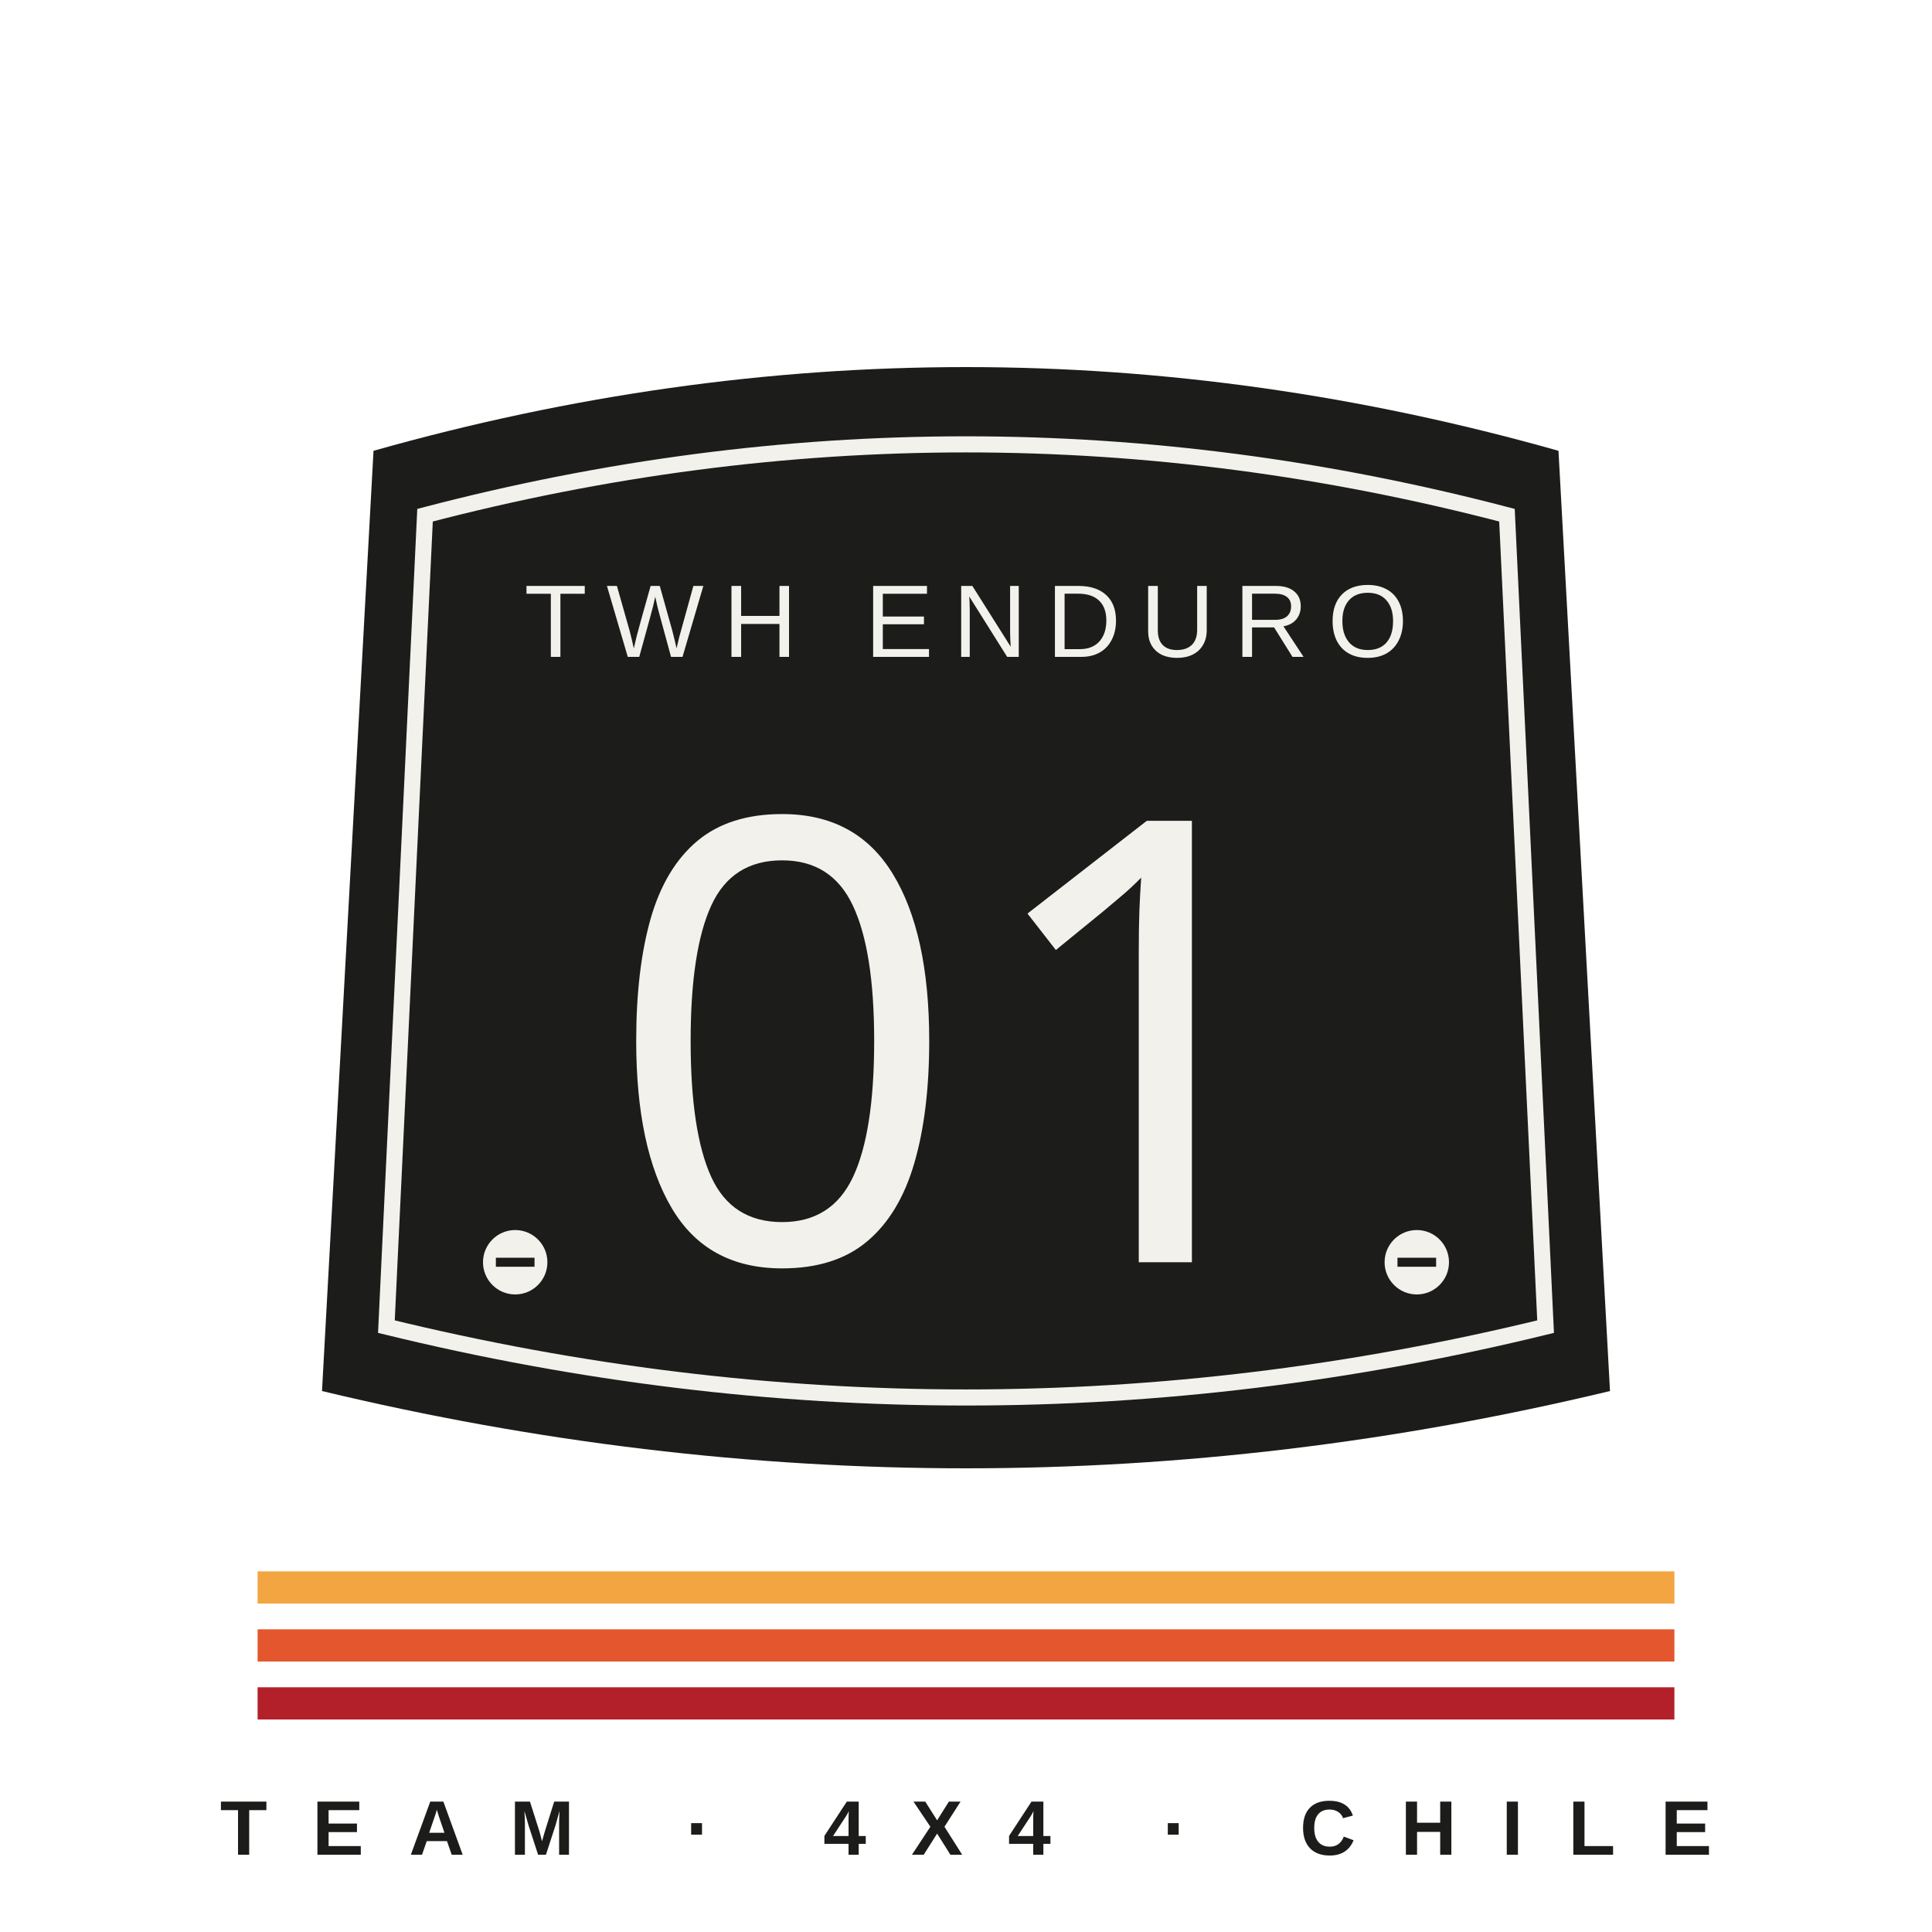
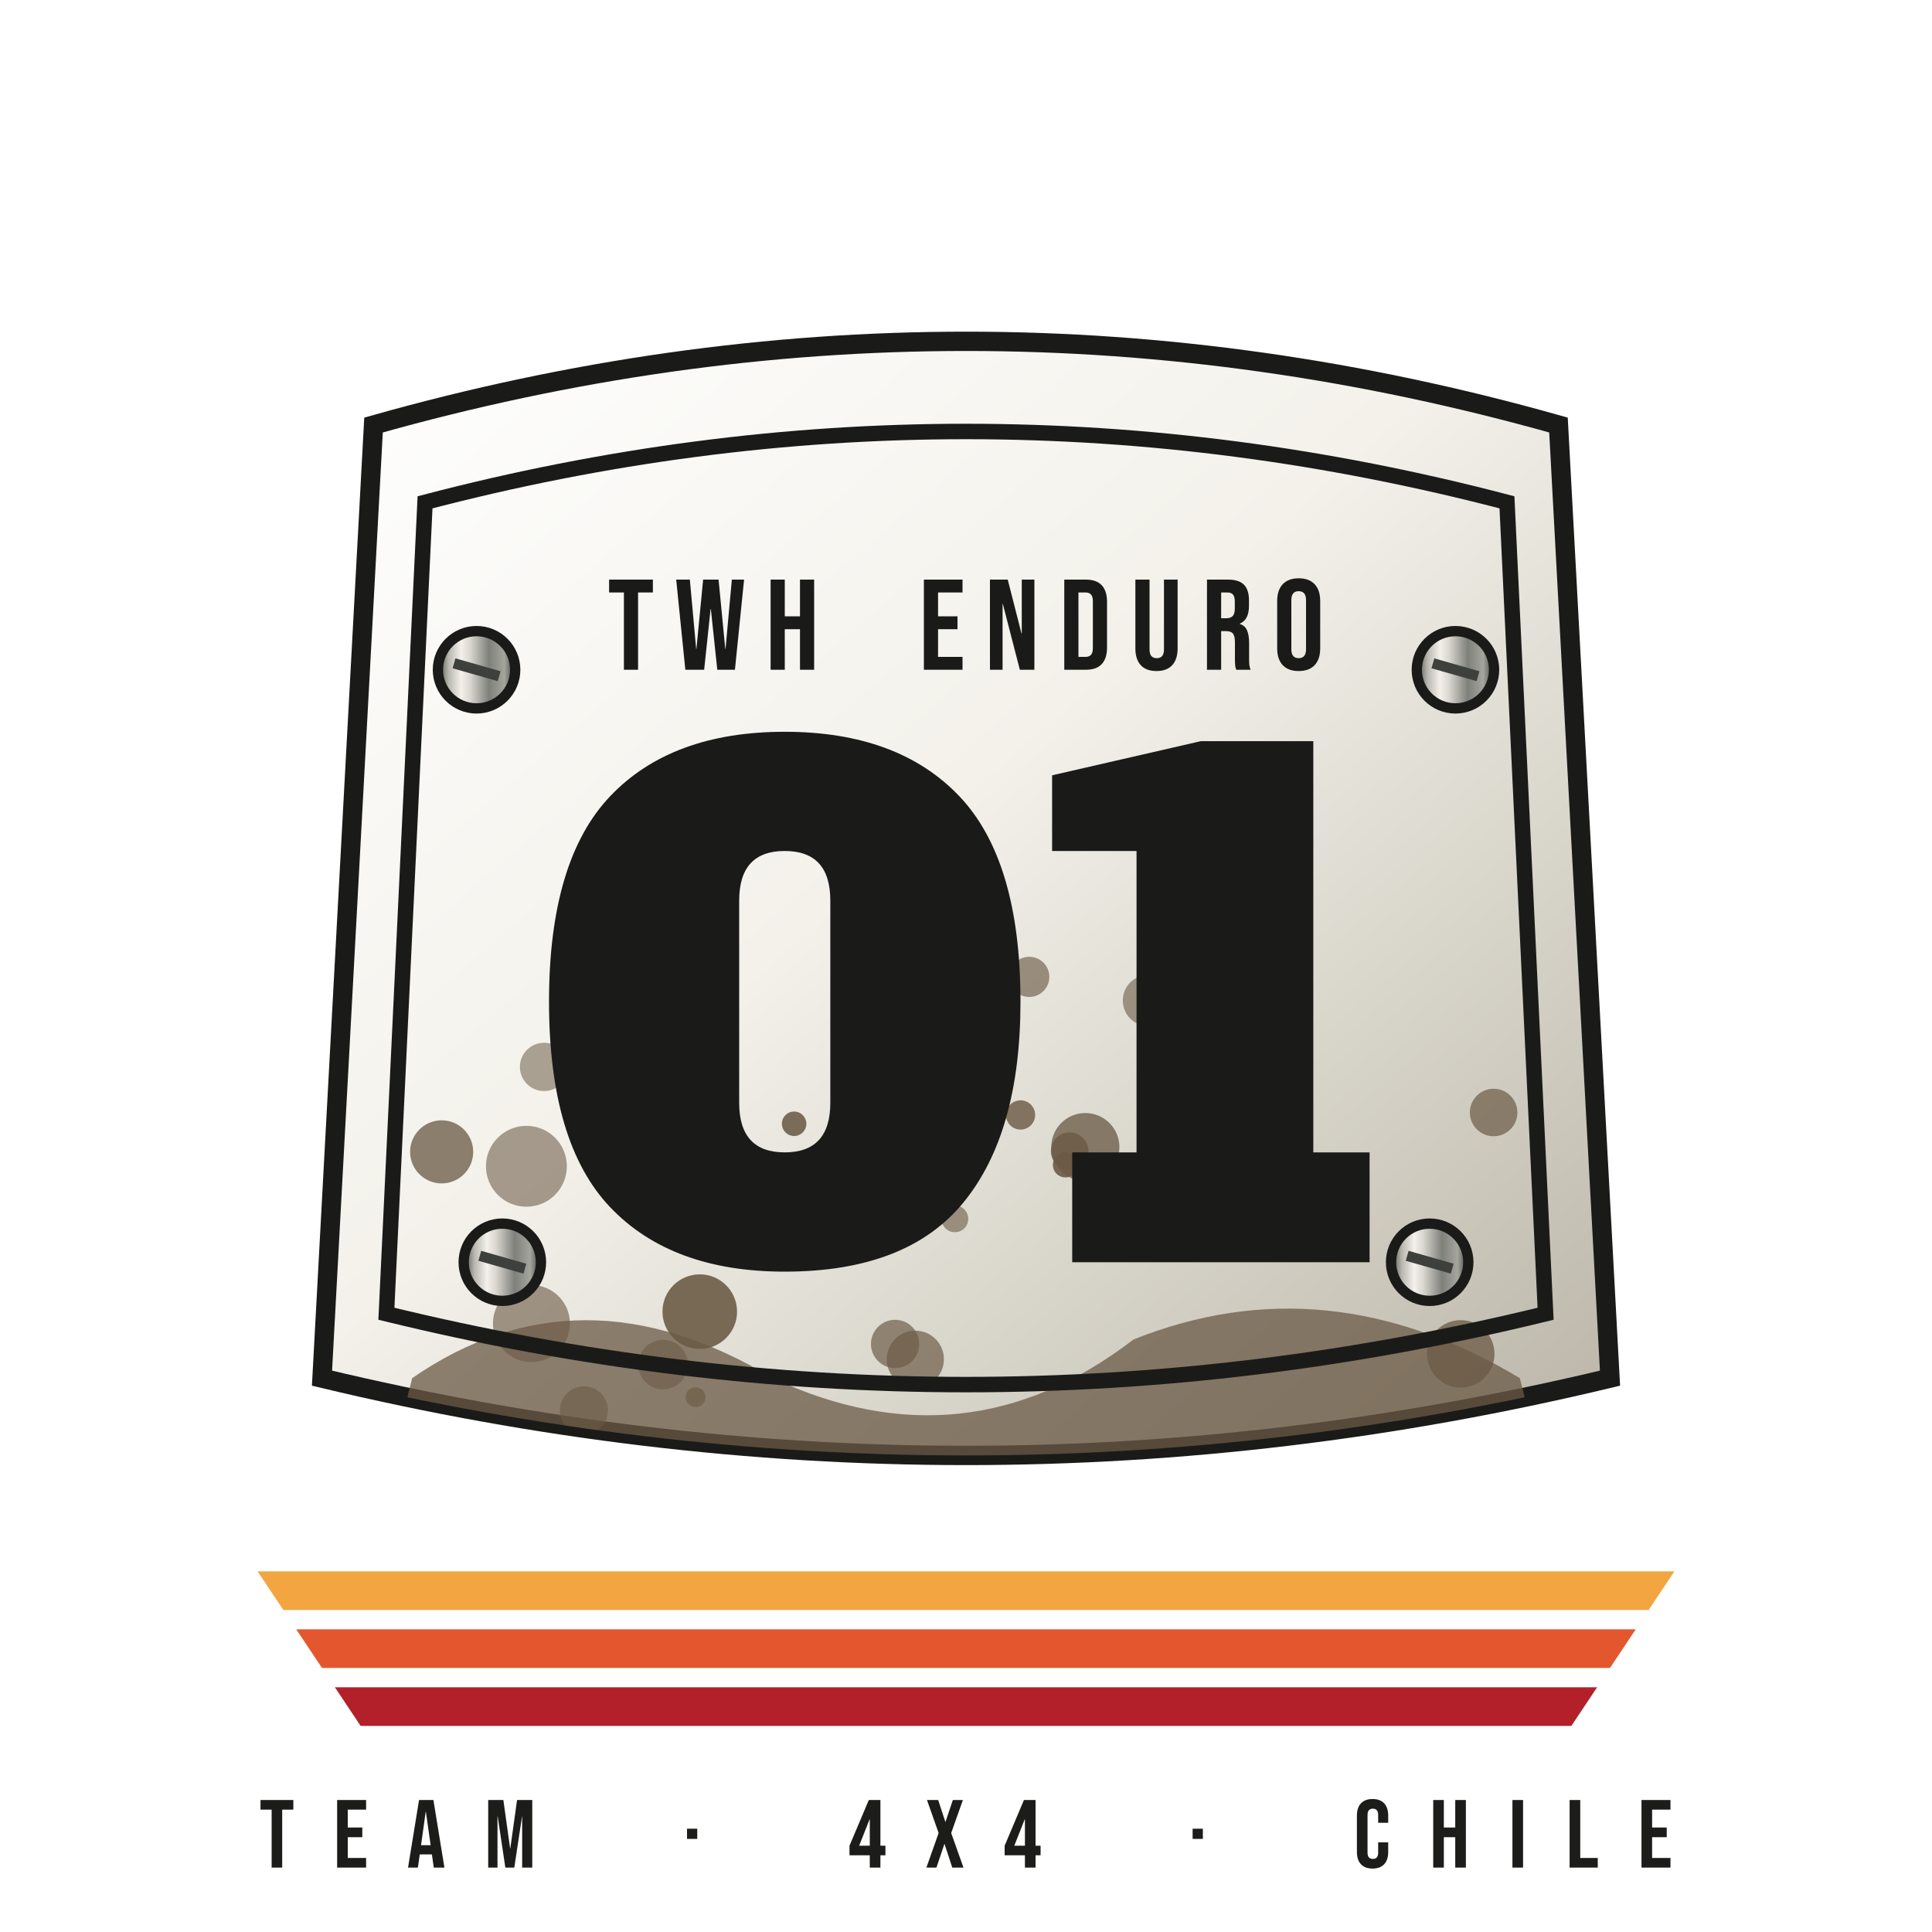
<svg xmlns="http://www.w3.org/2000/svg" width="1000" height="1000" viewBox="0 0 300 300">
-   <path d="M58 70 Q150 44 242 70 L250 216 Q150 240 50 216 Z" fill="#1C1D1A" />
-   <path d="M66 80 Q150 58 234 80 L240 206 Q150 228 60 206 Z" fill="none" stroke="#F2F1EC" stroke-width="2.5" />
-   <circle cx="80" cy="196" r="5" fill="#F2F1EC" />
-   <path d="M77 196 H83" stroke="#1C1D1A" stroke-width="1.4" />
-   <circle cx="220" cy="196" r="5" fill="#F2F1EC" />
-   <path d="M217 196 H223" stroke="#1C1D1A" stroke-width="1.4" />
-   <text x="150" y="102" font-family="'Arial Black', 'Segoe UI Black', Arial, sans-serif" font-size="16" fill="#F2F1EC" text-anchor="middle" letter-spacing="3">TWH ENDURO</text>
-   <text x="150" y="196" font-family="Impact, Haettenschweiler, 'Arial Narrow', sans-serif" font-size="96" fill="#F2F1EC" text-anchor="middle" letter-spacing="2">01</text>
-   <rect x="40" y="244" width="220" height="5" fill="#F2A541" />
-   <rect x="40" y="253" width="220" height="5" fill="#E4572E" />
-   <rect x="40" y="262" width="220" height="5" fill="#B3202A" />
-   <text x="150" y="288" font-family="Bahnschrift, 'Arial Narrow', Arial, sans-serif" font-size="12" fill="#1C1D1A" text-anchor="middle" font-weight="700" style="font-stretch:condensed" letter-spacing="7">TEAM · 4X4 · CHILE</text>
+   <defs>
+     <linearGradient id="epP" x1="0" y1="0" x2="1" y2="1">
+       <stop offset="0" stop-color="#FFFFFF" />
+       <stop offset="0.45" stop-color="#F3F1EA" />
+       <stop offset="1" stop-color="#B9B4A6" />
+     </linearGradient>
+     <linearGradient id="epM" x1="0" y1="0" x2="1" y2="0">
+       <stop offset="0" stop-color="#4A4C48" />
+       <stop offset="0.14" stop-color="#B9B8B0" />
+       <stop offset="0.3" stop-color="#F3F1EA" />
+       <stop offset="0.42" stop-color="#D8D6CE" />
+       <stop offset="0.66" stop-color="#7E807A" />
+       <stop offset="0.86" stop-color="#A5A59E" />
+       <stop offset="1" stop-color="#3E403C" />
+     </linearGradient>
+     <clipPath id="epc">
+       <path d="M58 66 Q150 40 242 66 L250 214 Q150 238 50 214 Z" />
+     </clipPath>
+   </defs>
+   <path d="M58 66 Q150 40 242 66 L250 214 Q150 238 50 214 Z" fill="url(#epP)" stroke="#1A1B19" stroke-width="3" />
+   <g clip-path="url(#epc)">
+     <circle cx="148.27" cy="189.26" r="2.08" fill="#6B5A45" opacity="0.6" />
+     <circle cx="139.78" cy="185.45" r="1.89" fill="#6B5A45" opacity="0.85" />
+     <circle cx="166.1" cy="178.76" r="2.92" fill="#6B5A45" opacity="0.81" />
+     <circle cx="178.34" cy="155.36" r="3.99" fill="#6B5A45" opacity="0.59" />
+     <circle cx="180.95" cy="161.06" r="4.3" fill="#6B5A45" opacity="0.69" />
+     <circle cx="91.72" cy="153.51" r="6.2" fill="#6B5A45" opacity="0.89" />
+     <circle cx="81.74" cy="181.1" r="6.28" fill="#6B5A45" opacity="0.58" />
+     <circle cx="135.46" cy="188.52" r="4.86" fill="#6B5A45" opacity="0.61" />
+     <circle cx="90.67" cy="218.99" r="3.73" fill="#6B5A45" opacity="0.59" />
+     <circle cx="158.47" cy="173.13" r="2.27" fill="#6B5A45" opacity="0.81" />
+     <circle cx="123.31" cy="174.5" r="1.9" fill="#6B5A45" opacity="0.87" />
+     <circle cx="102.96" cy="211.89" r="3.85" fill="#6B5A45" opacity="0.59" />
+     <circle cx="168.53" cy="178.12" r="5.29" fill="#6B5A45" opacity="0.76" />
+     <circle cx="84.48" cy="165.67" r="3.75" fill="#6B5A45" opacity="0.54" />
+     <circle cx="68.58" cy="178.86" r="4.9" fill="#6B5A45" opacity="0.76" />
+     <circle cx="231.93" cy="172.75" r="3.69" fill="#6B5A45" opacity="0.7" />
+     <circle cx="138.99" cy="208.69" r="3.75" fill="#6B5A45" opacity="0.68" />
+     <circle cx="107.53" cy="166.57" r="5.22" fill="#6B5A45" opacity="0.55" />
+     <circle cx="108.66" cy="203.67" r="5.79" fill="#6B5A45" opacity="0.89" />
+     <circle cx="226.83" cy="210.23" r="5.24" fill="#6B5A45" opacity="0.76" />
+     <circle cx="159.82" cy="151.69" r="3.12" fill="#6B5A45" opacity="0.64" />
+     <circle cx="98.73" cy="177.55" r="4.93" fill="#6B5A45" opacity="0.79" />
+     <circle cx="108.01" cy="216.95" r="1.54" fill="#6B5A45" opacity="0.64" />
+     <circle cx="165.44" cy="180.88" r="1.95" fill="#6B5A45" opacity="0.9" />
+     <circle cx="142.13" cy="211.06" r="4.44" fill="#6B5A45" opacity="0.69" />
+     <circle cx="82.52" cy="205.52" r="5.98" fill="#6B5A45" opacity="0.61" />
+     <path d="M64 214 Q90 196 120 214 Q150 228 176 208 Q206 196 236 214 L238 222 Q150 238 62 222 Z" fill="#6B5A45" opacity=".75" />
+   </g>
+   <path d="M66 78 Q150 56 234 78 L240 204 Q150 226 60 204 Z" fill="none" stroke="#1A1B19" stroke-width="2.4" />
+   <circle cx="74" cy="104" r="6" fill="url(#epM)" stroke="#1A1B19" stroke-width="1.6" />
+   <path d="M70.5 103 L77.5 105" stroke="#3E403C" stroke-width="1.6" />
+   <circle cx="226" cy="104" r="6" fill="url(#epM)" stroke="#1A1B19" stroke-width="1.6" />
+   <path d="M222.5 103 L229.5 105" stroke="#3E403C" stroke-width="1.6" />
+   <circle cx="78" cy="196" r="6" fill="url(#epM)" stroke="#1A1B19" stroke-width="1.6" />
+   <path d="M74.5 195 L81.5 197" stroke="#3E403C" stroke-width="1.6" />
+   <circle cx="222" cy="196" r="6" fill="url(#epM)" stroke="#1A1B19" stroke-width="1.6" />
+   <path d="M218.5 195 L225.5 197" stroke="#3E403C" stroke-width="1.6" />
+   <path transform="translate(150 104) translate(-55.66 0)" d="M2.54 0L2.54-12L0.24-12L0.24-14L7.04-14L7.04-12L4.74-12L4.74 0L2.54 0ZM12.08 0L10.66-14L12.78-14L13.76-3.24L13.80-3.24L14.84-14L17.24-14L18.28-3.24L18.32-3.24L19.30-14L21.20-14L19.78 0L17.04 0L16.04-9.44L16-9.44L15 0L12.08 0ZM25.32 0L25.32-14L27.52-14L27.52-8.30L29.88-8.30L29.88-14L32.08-14L32.08 0L29.88 0L29.88-6.30L27.52-6.30L27.52 0L25.32 0ZM49.12 0L49.12-14L55.12-14L55.12-12L51.32-12L51.32-8.30L54.34-8.30L54.34-6.30L51.32-6.30L51.32-2L55.12-2L55.12 0L49.12 0ZM59.38 0L59.38-14L62.14-14L64.28-5.62L64.32-5.62L64.32-14L66.28-14L66.28 0L64.02 0L61.38-10.22L61.34-10.22L61.34 0L59.38 0ZM70.92 0L70.92-14L74.28-14Q75.92-14 76.74-13.12Q77.56-12.24 77.56-10.54L77.56-10.54L77.56-3.46Q77.56-1.76 76.74-0.88Q75.92 0 74.28 0L74.28 0L70.92 0ZM73.12-2L74.24-2Q74.78-2 75.07-2.32Q75.36-2.64 75.36-3.36L75.36-3.36L75.36-10.64Q75.36-11.36 75.07-11.68Q74.78-12 74.24-12L74.24-12L73.12-12L73.12-2ZM85.24 0.20Q83.64 0.20 82.80-0.71Q81.96-1.62 81.96-3.32L81.96-3.32L81.96-14L84.16-14L84.16-3.16Q84.16-2.44 84.45-2.12Q84.74-1.80 85.28-1.80L85.28-1.80Q85.82-1.80 86.11-2.12Q86.40-2.44 86.40-3.16L86.40-3.16L86.40-14L88.52-14L88.52-3.32Q88.52-1.62 87.68-0.71Q86.84 0.20 85.24 0.20L85.24 0.20ZM93.08 0L93.08-14L96.34-14Q98.04-14 98.82-13.21Q99.60-12.42 99.60-10.78L99.60-10.78L99.60-9.92Q99.60-7.74 98.16-7.16L98.16-7.16L98.16-7.12Q98.96-6.88 99.29-6.14Q99.62-5.40 99.62-4.16L99.62-4.16L99.62-1.70Q99.62-1.10 99.66-0.73Q99.70-0.36 99.86 0L99.86 0L97.62 0Q97.50-0.34 97.46-0.64Q97.42-0.94 97.42-1.72L97.42-1.72L97.42-4.28Q97.42-5.24 97.11-5.62Q96.80-6 96.04-6L96.04-6L95.28-6L95.28 0L93.08 0ZM95.28-8L96.08-8Q96.74-8 97.07-8.34Q97.40-8.68 97.40-9.48L97.40-9.48L97.40-10.56Q97.40-11.32 97.13-11.66Q96.86-12 96.28-12L96.28-12L95.28-12L95.28-8ZM107.32 0.20Q105.70 0.20 104.84-0.72Q103.98-1.64 103.98-3.32L103.98-3.32L103.98-10.68Q103.98-12.36 104.84-13.28Q105.70-14.20 107.32-14.20L107.32-14.20Q108.94-14.20 109.80-13.28Q110.66-12.36 110.66-10.68L110.66-10.68L110.66-3.32Q110.66-1.64 109.80-0.72Q108.94 0.20 107.32 0.20L107.32 0.20ZM107.32-1.80Q108.46-1.80 108.46-3.18L108.46-3.18L108.46-10.82Q108.46-12.20 107.32-12.20L107.32-12.20Q106.18-12.20 106.18-10.82L106.18-10.82L106.18-3.18Q106.18-1.80 107.32-1.80L107.32-1.80Z" fill="#1A1B19" />
+   <path transform="translate(150 196) translate(-66.21 0)" d="M38.06 1.46Q20.49 1.46 10.97-8.53Q1.46-18.51 1.46-40.46L1.46-40.46Q1.46-62.40 10.97-72.38Q20.49-82.37 38.06-82.37L38.06-82.37Q55.64-82.37 65.16-72.38Q74.67-62.40 74.67-40.46L74.67-40.46Q74.67-20.18 65.88-9.36Q57.10 1.46 38.06 1.46L38.06 1.46ZM38.06-17.06Q45.14-17.06 45.14-24.75L45.14-24.75L45.14-56.16Q45.14-63.86 38.06-63.86L38.06-63.86Q30.99-63.86 30.99-56.16L30.99-56.16L30.99-24.75Q30.99-17.06 38.06-17.06L38.06-17.06ZM128.88 0L82.70 0L82.70-17.06L92.69-17.06L92.69-63.86L79.58-63.86L79.58-75.61L102.67-80.91L120.14-80.91L120.14-17.06L128.88-17.06L128.88 0Z" fill="#1A1B19" />
+   <path d="M40 244 H260 L256 250 H44 Z" fill="#F2A541" />
+   <path d="M46 253 H254 L250 259 H50 Z" fill="#E4572E" />
+   <path d="M52 262 H248 L244 268 H56 Z" fill="#B3202A" />
+   <path transform="translate(150 290) translate(-109.73 0)" d="M1.91 0L1.91-9L0.18-9L0.18-10.50L5.28-10.50L5.28-9L3.55-9L3.55 0L1.91 0ZM12.08 0L12.08-10.50L16.58-10.50L16.58-9L13.73-9L13.73-6.22L15.99-6.22L15.99-4.72L13.73-4.72L13.73-1.50L16.58-1.50L16.58 0L12.08 0ZM23.09 0L24.80-10.50L27.03-10.50L28.74 0L27.09 0L26.79-2.08L26.79-2.05L24.91-2.05L24.62 0L23.09 0ZM25.11-3.48L26.60-3.48L25.86-8.67L25.83-8.67L25.11-3.48ZM35.54 0L35.54-10.50L37.89-10.50L38.94-2.98L38.97-2.98L40.02-10.50L42.38-10.50L42.38 0L40.81 0L40.81-7.95L40.79-7.95L39.59 0L38.20 0L37.01-7.95L36.98-7.95L36.98 0L35.54 0ZM66.41-4.46L66.41-6.04L68.00-6.04L68.00-4.46L66.41-4.46ZM94.79 0L94.79-1.91L91.64-1.91L91.64-3.40L94.64-10.50L96.44-10.50L96.44-3.40L97.22-3.40L97.22-1.91L96.44-1.91L96.44 0L94.79 0ZM93.14-3.40L94.79-3.40L94.79-7.50L94.76-7.50L93.14-3.40ZM103.58 0L105.48-5.37L103.67-10.50L105.41-10.50L106.52-7.11L106.55-7.11L107.69-10.50L109.25-10.50L107.43-5.37L109.34 0L107.60 0L106.40-3.66L106.37-3.66L105.14 0L103.58 0ZM118.88 0L118.88-1.91L115.73-1.91L115.73-3.40L118.73-10.50L120.53-10.50L120.53-3.40L121.31-3.40L121.31-1.91L120.53-1.91L120.53 0L118.88 0ZM117.23-3.40L118.88-3.40L118.88-7.50L118.85-7.50L117.23-3.40ZM144.92-4.46L144.92-6.04L146.51-6.04L146.51-4.46L144.92-4.46ZM172.86 0.15Q171.68 0.15 171.05-0.53Q170.43-1.20 170.43-2.43L170.43-2.43L170.43-8.07Q170.43-9.30 171.05-9.97Q171.68-10.65 172.86-10.65L172.86-10.65Q174.05-10.65 174.67-9.97Q175.29-9.30 175.29-8.07L175.29-8.07L175.29-6.96L173.73-6.96L173.73-8.17Q173.73-9.15 172.91-9.15L172.91-9.15Q172.08-9.15 172.08-8.17L172.08-8.17L172.08-2.31Q172.08-1.35 172.91-1.35L172.91-1.35Q173.73-1.35 173.73-2.31L173.73-2.31L173.73-3.92L175.29-3.92L175.29-2.43Q175.29-1.20 174.67-0.53Q174.05 0.15 172.86 0.15L172.86 0.15ZM182.28 0L182.28-10.50L183.93-10.50L183.93-6.22L185.70-6.22L185.70-10.50L187.35-10.50L187.35 0L185.70 0L185.70-4.72L183.93-4.72L183.93 0L182.28 0ZM194.58 0L194.58-10.50L196.23-10.50L196.23 0L194.58 0ZM203.46 0L203.46-10.50L205.11-10.50L205.11-1.50L207.83-1.50L207.83 0L203.46 0ZM214.62 0L214.62-10.50L219.12-10.50L219.12-9L216.27-9L216.27-6.22L218.54-6.22L218.54-4.72L216.27-4.72L216.27-1.50L219.12-1.50L219.12 0L214.62 0Z" fill="#1C1D1A" />
</svg>
